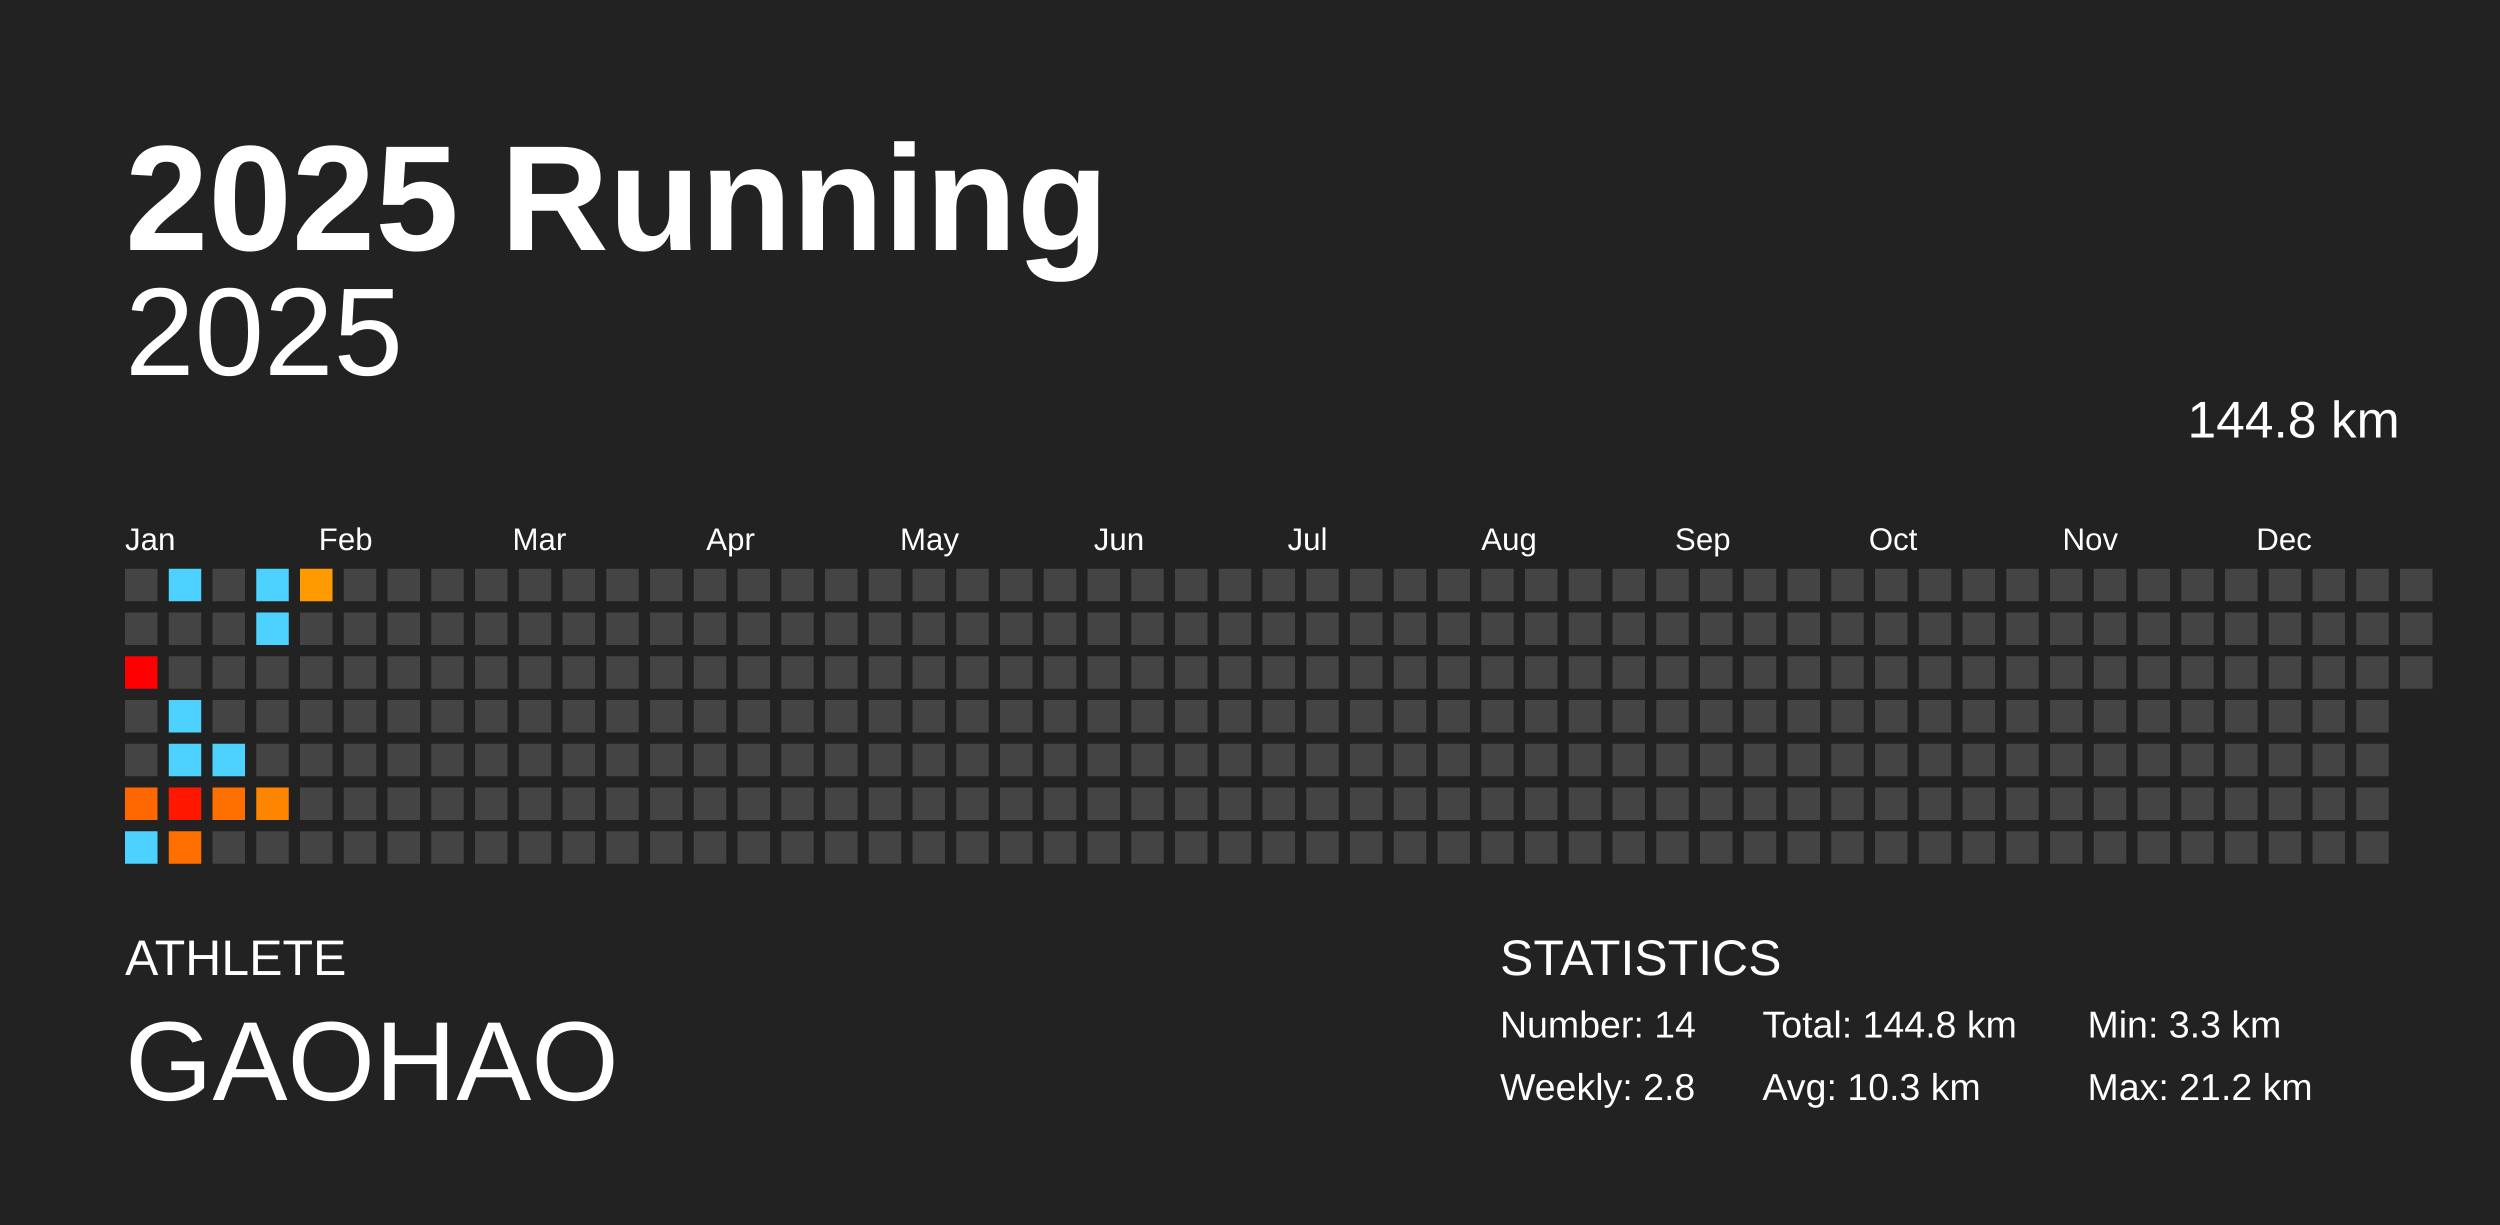
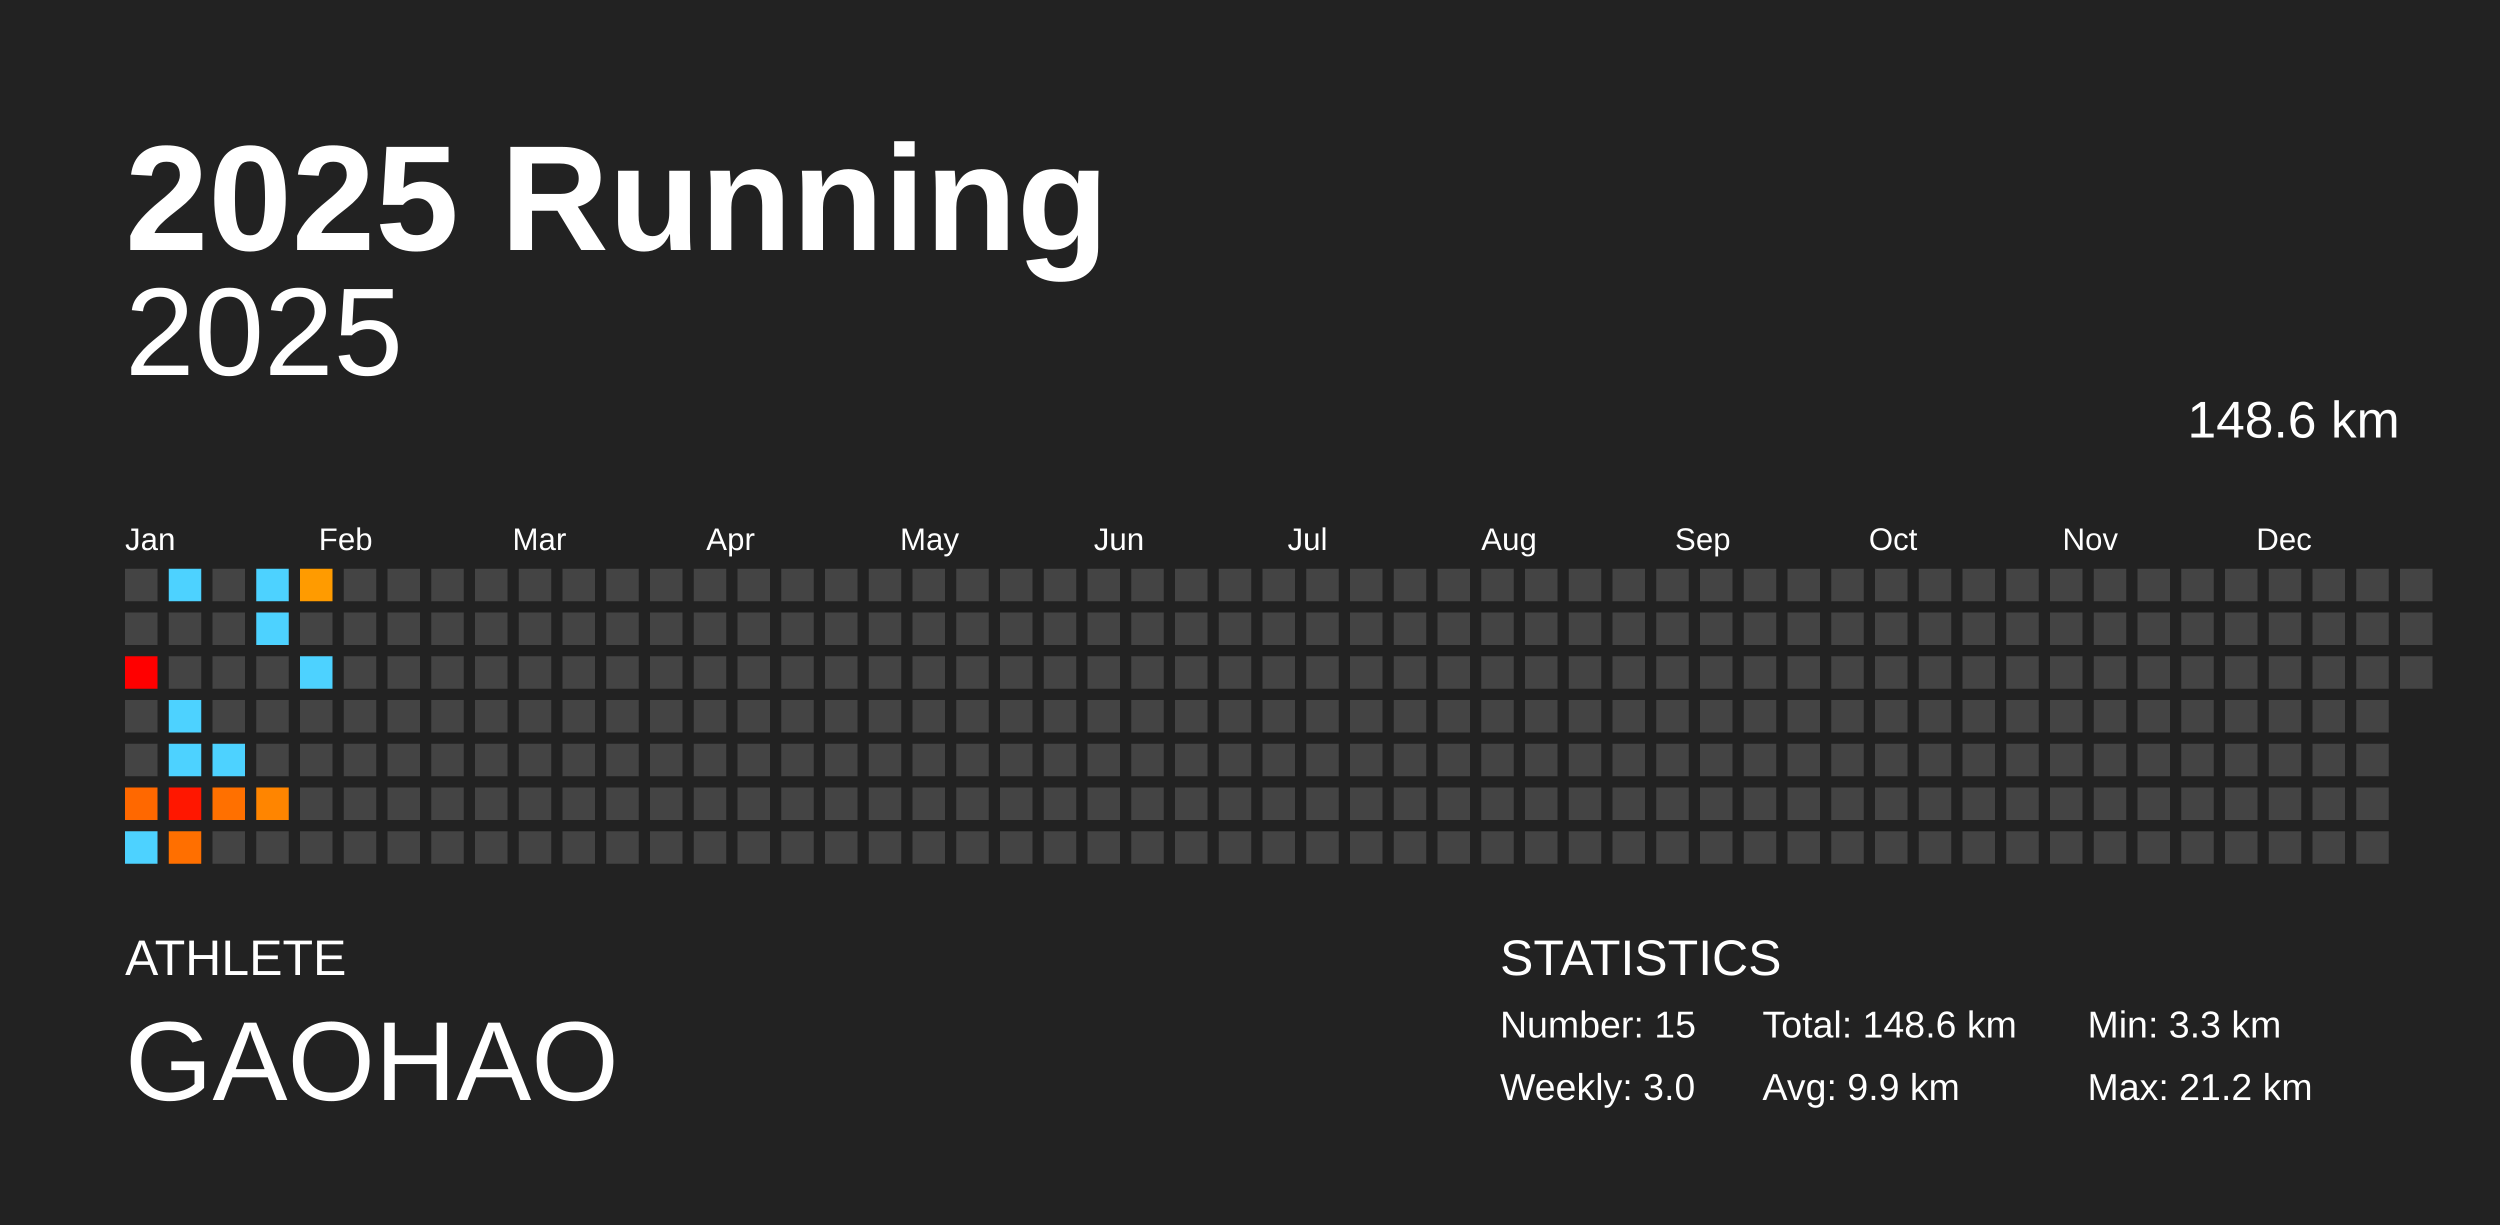
<svg xmlns="http://www.w3.org/2000/svg" baseProfile="full" height="98mm" version="1.1" viewBox="0,0,200,98" width="200mm">
  <defs />
  <rect fill="#222222" height="98" width="200" x="0" y="0" />
  <text fill="#FFFFFF" style="font-size:12px; font-family:Arial; font-weight:bold;" x="10" y="20">2025 Running</text>
  <text fill="#FFFFFF" style="font-size:4px; font-family:Arial" x="10" y="78">ATHLETE</text>
  <text fill="#FFFFFF" style="font-size:9px; font-family:Arial" x="10" y="88">GAOHAO</text>
  <text fill="#FFFFFF" style="font-size:4px; font-family:Arial" x="120" y="78">STATISTICS</text>
-   <text fill="#FFFFFF" style="font-size:3px; font-family:Arial" x="120" y="83">Number: 14</text>
-   <text fill="#FFFFFF" style="font-size:3px; font-family:Arial" x="120" y="88">Weekly: 2.8</text>
-   <text fill="#FFFFFF" style="font-size:3px; font-family:Arial" x="141" y="83">Total: 144.8 km</text>
-   <text fill="#FFFFFF" style="font-size:3px; font-family:Arial" x="141" y="88">Avg: 10.3 km</text>
+   <text fill="#FFFFFF" style="font-size:3px; font-family:Arial" x="120" y="83">Number: 15</text>
+   <text fill="#FFFFFF" style="font-size:3px; font-family:Arial" x="120" y="88">Weekly: 3.0</text>
+   <text fill="#FFFFFF" style="font-size:3px; font-family:Arial" x="141" y="83">Total: 148.6 km</text>
+   <text fill="#FFFFFF" style="font-size:3px; font-family:Arial" x="141" y="88">Avg: 9.9 km</text>
  <text fill="#FFFFFF" style="font-size:3px; font-family:Arial" x="167" y="83">Min: 3.3 km</text>
  <text fill="#FFFFFF" style="font-size:3px; font-family:Arial" x="167" y="88">Max: 21.2 km</text>
  <text alignment-baseline="hanging" fill="#FFFFFF" style="font-size:10.0px; font-family:Arial;" x="10" y="30">2025</text>
-   <text alignment-baseline="hanging" fill="#FFFFFF" style="font-size:4.125px; font-family:Arial;" x="175" y="35">144.8 km</text>
+   <text alignment-baseline="hanging" fill="#FFFFFF" style="font-size:4.125px; font-family:Arial;" x="175" y="35">148.6 km</text>
  <text fill="#FFFFFF" style="font-size:2.5px; font-family:Arial" x="10.0" y="44">Jan</text>
  <text fill="#FFFFFF" style="font-size:2.5px; font-family:Arial" x="25.5" y="44">Feb</text>
  <text fill="#FFFFFF" style="font-size:2.5px; font-family:Arial" x="41.0" y="44">Mar</text>
  <text fill="#FFFFFF" style="font-size:2.5px; font-family:Arial" x="56.5" y="44">Apr</text>
  <text fill="#FFFFFF" style="font-size:2.5px; font-family:Arial" x="72.0" y="44">May</text>
  <text fill="#FFFFFF" style="font-size:2.5px; font-family:Arial" x="87.5" y="44">Jun</text>
  <text fill="#FFFFFF" style="font-size:2.5px; font-family:Arial" x="103.0" y="44">Jul</text>
  <text fill="#FFFFFF" style="font-size:2.5px; font-family:Arial" x="118.5" y="44">Aug</text>
  <text fill="#FFFFFF" style="font-size:2.5px; font-family:Arial" x="134.0" y="44">Sep</text>
  <text fill="#FFFFFF" style="font-size:2.5px; font-family:Arial" x="149.5" y="44">Oct</text>
  <text fill="#FFFFFF" style="font-size:2.5px; font-family:Arial" x="165.0" y="44">Nov</text>
  <text fill="#FFFFFF" style="font-size:2.5px; font-family:Arial" x="180.5" y="44">Dec</text>
  <rect fill="#444444" height="2.6" width="2.6" x="10.0" y="45.5" />
  <rect fill="#444444" height="2.6" width="2.6" x="10.0" y="49.0" />
  <rect fill="red" height="2.6" width="2.6" x="10.0" y="52.5" />
  <rect fill="#444444" height="2.6" width="2.6" x="10.0" y="56.0" />
  <rect fill="#444444" height="2.6" width="2.6" x="10.0" y="59.5" />
  <rect fill="#ff6800" height="2.6" width="2.6" x="10.0" y="63.0" />
  <rect fill="#4dd2ff" height="2.6" width="2.6" x="10.0" y="66.5" />
  <rect fill="#4dd2ff" height="2.6" width="2.6" x="13.5" y="45.5" />
  <rect fill="#444444" height="2.6" width="2.6" x="13.5" y="49.0" />
  <rect fill="#444444" height="2.6" width="2.6" x="13.5" y="52.5" />
  <rect fill="#4dd2ff" height="2.6" width="2.6" x="13.5" y="56.0" />
  <rect fill="#4dd2ff" height="2.6" width="2.6" x="13.5" y="59.5" />
  <rect fill="#ff1700" height="2.6" width="2.6" x="13.5" y="63.0" />
  <rect fill="#ff6f00" height="2.6" width="2.6" x="13.5" y="66.5" />
  <rect fill="#444444" height="2.6" width="2.6" x="17.0" y="45.5" />
  <rect fill="#444444" height="2.6" width="2.6" x="17.0" y="49.0" />
  <rect fill="#444444" height="2.6" width="2.6" x="17.0" y="52.5" />
  <rect fill="#444444" height="2.6" width="2.6" x="17.0" y="56.0" />
  <rect fill="#4dd2ff" height="2.6" width="2.6" x="17.0" y="59.5" />
  <rect fill="#ff7000" height="2.6" width="2.6" x="17.0" y="63.0" />
  <rect fill="#444444" height="2.6" width="2.6" x="17.0" y="66.5" />
  <rect fill="#4dd2ff" height="2.6" width="2.6" x="20.5" y="45.5" />
  <rect fill="#4dd2ff" height="2.6" width="2.6" x="20.5" y="49.0" />
  <rect fill="#444444" height="2.6" width="2.6" x="20.5" y="52.5" />
  <rect fill="#444444" height="2.6" width="2.6" x="20.5" y="56.0" />
  <rect fill="#444444" height="2.6" width="2.6" x="20.5" y="59.5" />
  <rect fill="#ff8500" height="2.6" width="2.6" x="20.5" y="63.0" />
  <rect fill="#444444" height="2.6" width="2.6" x="20.5" y="66.5" />
  <rect fill="#ff9b00" height="2.6" width="2.6" x="24.0" y="45.5" />
  <rect fill="#444444" height="2.6" width="2.6" x="24.0" y="49.0" />
-   <rect fill="#444444" height="2.6" width="2.6" x="24.0" y="52.5" />
+   <rect fill="#4dd2ff" height="2.6" width="2.6" x="24.0" y="52.5" />
  <rect fill="#444444" height="2.6" width="2.6" x="24.0" y="56.0" />
  <rect fill="#444444" height="2.6" width="2.6" x="24.0" y="59.5" />
  <rect fill="#444444" height="2.6" width="2.6" x="24.0" y="63.0" />
  <rect fill="#444444" height="2.6" width="2.6" x="24.0" y="66.5" />
  <rect fill="#444444" height="2.6" width="2.6" x="27.5" y="45.5" />
  <rect fill="#444444" height="2.6" width="2.6" x="27.5" y="49.0" />
  <rect fill="#444444" height="2.6" width="2.6" x="27.5" y="52.5" />
  <rect fill="#444444" height="2.6" width="2.6" x="27.5" y="56.0" />
  <rect fill="#444444" height="2.6" width="2.6" x="27.5" y="59.5" />
  <rect fill="#444444" height="2.6" width="2.6" x="27.5" y="63.0" />
  <rect fill="#444444" height="2.6" width="2.6" x="27.5" y="66.5" />
  <rect fill="#444444" height="2.6" width="2.6" x="31.0" y="45.5" />
  <rect fill="#444444" height="2.6" width="2.6" x="31.0" y="49.0" />
  <rect fill="#444444" height="2.6" width="2.6" x="31.0" y="52.5" />
  <rect fill="#444444" height="2.6" width="2.6" x="31.0" y="56.0" />
  <rect fill="#444444" height="2.6" width="2.6" x="31.0" y="59.5" />
  <rect fill="#444444" height="2.6" width="2.6" x="31.0" y="63.0" />
  <rect fill="#444444" height="2.6" width="2.6" x="31.0" y="66.5" />
  <rect fill="#444444" height="2.6" width="2.6" x="34.5" y="45.5" />
  <rect fill="#444444" height="2.6" width="2.6" x="34.5" y="49.0" />
  <rect fill="#444444" height="2.6" width="2.6" x="34.5" y="52.5" />
  <rect fill="#444444" height="2.6" width="2.6" x="34.5" y="56.0" />
  <rect fill="#444444" height="2.6" width="2.6" x="34.5" y="59.5" />
  <rect fill="#444444" height="2.6" width="2.6" x="34.5" y="63.0" />
  <rect fill="#444444" height="2.6" width="2.6" x="34.5" y="66.5" />
  <rect fill="#444444" height="2.6" width="2.6" x="38.0" y="45.5" />
  <rect fill="#444444" height="2.6" width="2.6" x="38.0" y="49.0" />
  <rect fill="#444444" height="2.6" width="2.6" x="38.0" y="52.5" />
  <rect fill="#444444" height="2.6" width="2.6" x="38.0" y="56.0" />
  <rect fill="#444444" height="2.6" width="2.6" x="38.0" y="59.5" />
  <rect fill="#444444" height="2.6" width="2.6" x="38.0" y="63.0" />
  <rect fill="#444444" height="2.6" width="2.6" x="38.0" y="66.5" />
  <rect fill="#444444" height="2.6" width="2.6" x="41.5" y="45.5" />
  <rect fill="#444444" height="2.6" width="2.6" x="41.5" y="49.0" />
  <rect fill="#444444" height="2.6" width="2.6" x="41.5" y="52.5" />
  <rect fill="#444444" height="2.6" width="2.6" x="41.5" y="56.0" />
  <rect fill="#444444" height="2.6" width="2.6" x="41.5" y="59.5" />
  <rect fill="#444444" height="2.6" width="2.6" x="41.5" y="63.0" />
  <rect fill="#444444" height="2.6" width="2.6" x="41.5" y="66.5" />
  <rect fill="#444444" height="2.6" width="2.6" x="45.0" y="45.5" />
  <rect fill="#444444" height="2.6" width="2.6" x="45.0" y="49.0" />
  <rect fill="#444444" height="2.6" width="2.6" x="45.0" y="52.5" />
  <rect fill="#444444" height="2.6" width="2.6" x="45.0" y="56.0" />
  <rect fill="#444444" height="2.6" width="2.6" x="45.0" y="59.5" />
  <rect fill="#444444" height="2.6" width="2.6" x="45.0" y="63.0" />
  <rect fill="#444444" height="2.6" width="2.6" x="45.0" y="66.5" />
  <rect fill="#444444" height="2.6" width="2.6" x="48.5" y="45.5" />
  <rect fill="#444444" height="2.6" width="2.6" x="48.5" y="49.0" />
  <rect fill="#444444" height="2.6" width="2.6" x="48.5" y="52.5" />
  <rect fill="#444444" height="2.6" width="2.6" x="48.5" y="56.0" />
  <rect fill="#444444" height="2.6" width="2.6" x="48.5" y="59.5" />
  <rect fill="#444444" height="2.6" width="2.6" x="48.5" y="63.0" />
  <rect fill="#444444" height="2.6" width="2.6" x="48.5" y="66.5" />
  <rect fill="#444444" height="2.6" width="2.6" x="52.0" y="45.5" />
  <rect fill="#444444" height="2.6" width="2.6" x="52.0" y="49.0" />
  <rect fill="#444444" height="2.6" width="2.6" x="52.0" y="52.5" />
  <rect fill="#444444" height="2.6" width="2.6" x="52.0" y="56.0" />
  <rect fill="#444444" height="2.6" width="2.6" x="52.0" y="59.5" />
  <rect fill="#444444" height="2.6" width="2.6" x="52.0" y="63.0" />
  <rect fill="#444444" height="2.6" width="2.6" x="52.0" y="66.5" />
  <rect fill="#444444" height="2.6" width="2.6" x="55.5" y="45.5" />
  <rect fill="#444444" height="2.6" width="2.6" x="55.5" y="49.0" />
  <rect fill="#444444" height="2.6" width="2.6" x="55.5" y="52.5" />
  <rect fill="#444444" height="2.6" width="2.6" x="55.5" y="56.0" />
  <rect fill="#444444" height="2.6" width="2.6" x="55.5" y="59.5" />
  <rect fill="#444444" height="2.6" width="2.6" x="55.5" y="63.0" />
  <rect fill="#444444" height="2.6" width="2.6" x="55.5" y="66.5" />
  <rect fill="#444444" height="2.6" width="2.6" x="59.0" y="45.5" />
  <rect fill="#444444" height="2.6" width="2.6" x="59.0" y="49.0" />
  <rect fill="#444444" height="2.6" width="2.6" x="59.0" y="52.5" />
  <rect fill="#444444" height="2.6" width="2.6" x="59.0" y="56.0" />
  <rect fill="#444444" height="2.6" width="2.6" x="59.0" y="59.5" />
  <rect fill="#444444" height="2.6" width="2.6" x="59.0" y="63.0" />
  <rect fill="#444444" height="2.6" width="2.6" x="59.0" y="66.5" />
  <rect fill="#444444" height="2.6" width="2.6" x="62.5" y="45.5" />
  <rect fill="#444444" height="2.6" width="2.6" x="62.5" y="49.0" />
  <rect fill="#444444" height="2.6" width="2.6" x="62.5" y="52.5" />
  <rect fill="#444444" height="2.6" width="2.6" x="62.5" y="56.0" />
  <rect fill="#444444" height="2.6" width="2.6" x="62.5" y="59.5" />
  <rect fill="#444444" height="2.6" width="2.6" x="62.5" y="63.0" />
  <rect fill="#444444" height="2.6" width="2.6" x="62.5" y="66.5" />
  <rect fill="#444444" height="2.6" width="2.6" x="66.0" y="45.5" />
  <rect fill="#444444" height="2.6" width="2.6" x="66.0" y="49.0" />
  <rect fill="#444444" height="2.6" width="2.6" x="66.0" y="52.5" />
  <rect fill="#444444" height="2.6" width="2.6" x="66.0" y="56.0" />
  <rect fill="#444444" height="2.6" width="2.6" x="66.0" y="59.5" />
  <rect fill="#444444" height="2.6" width="2.6" x="66.0" y="63.0" />
  <rect fill="#444444" height="2.6" width="2.6" x="66.0" y="66.5" />
  <rect fill="#444444" height="2.6" width="2.6" x="69.5" y="45.5" />
  <rect fill="#444444" height="2.6" width="2.6" x="69.5" y="49.0" />
  <rect fill="#444444" height="2.6" width="2.6" x="69.5" y="52.5" />
  <rect fill="#444444" height="2.6" width="2.6" x="69.5" y="56.0" />
  <rect fill="#444444" height="2.6" width="2.6" x="69.5" y="59.5" />
  <rect fill="#444444" height="2.6" width="2.6" x="69.5" y="63.0" />
  <rect fill="#444444" height="2.6" width="2.6" x="69.5" y="66.5" />
  <rect fill="#444444" height="2.6" width="2.6" x="73.0" y="45.5" />
  <rect fill="#444444" height="2.6" width="2.6" x="73.0" y="49.0" />
  <rect fill="#444444" height="2.6" width="2.6" x="73.0" y="52.5" />
  <rect fill="#444444" height="2.6" width="2.6" x="73.0" y="56.0" />
  <rect fill="#444444" height="2.6" width="2.6" x="73.0" y="59.5" />
  <rect fill="#444444" height="2.6" width="2.6" x="73.0" y="63.0" />
  <rect fill="#444444" height="2.6" width="2.6" x="73.0" y="66.5" />
  <rect fill="#444444" height="2.6" width="2.6" x="76.5" y="45.5" />
  <rect fill="#444444" height="2.6" width="2.6" x="76.5" y="49.0" />
  <rect fill="#444444" height="2.6" width="2.6" x="76.5" y="52.5" />
  <rect fill="#444444" height="2.6" width="2.6" x="76.5" y="56.0" />
  <rect fill="#444444" height="2.6" width="2.6" x="76.5" y="59.5" />
  <rect fill="#444444" height="2.6" width="2.6" x="76.5" y="63.0" />
  <rect fill="#444444" height="2.6" width="2.6" x="76.5" y="66.5" />
  <rect fill="#444444" height="2.6" width="2.6" x="80.0" y="45.5" />
  <rect fill="#444444" height="2.6" width="2.6" x="80.0" y="49.0" />
  <rect fill="#444444" height="2.6" width="2.6" x="80.0" y="52.5" />
  <rect fill="#444444" height="2.6" width="2.6" x="80.0" y="56.0" />
  <rect fill="#444444" height="2.6" width="2.6" x="80.0" y="59.5" />
  <rect fill="#444444" height="2.6" width="2.6" x="80.0" y="63.0" />
  <rect fill="#444444" height="2.6" width="2.6" x="80.0" y="66.5" />
  <rect fill="#444444" height="2.6" width="2.6" x="83.5" y="45.5" />
  <rect fill="#444444" height="2.6" width="2.6" x="83.5" y="49.0" />
  <rect fill="#444444" height="2.6" width="2.6" x="83.5" y="52.5" />
  <rect fill="#444444" height="2.6" width="2.6" x="83.5" y="56.0" />
  <rect fill="#444444" height="2.6" width="2.6" x="83.5" y="59.5" />
  <rect fill="#444444" height="2.6" width="2.6" x="83.5" y="63.0" />
  <rect fill="#444444" height="2.6" width="2.6" x="83.5" y="66.5" />
  <rect fill="#444444" height="2.6" width="2.6" x="87.0" y="45.5" />
  <rect fill="#444444" height="2.6" width="2.6" x="87.0" y="49.0" />
  <rect fill="#444444" height="2.6" width="2.6" x="87.0" y="52.5" />
  <rect fill="#444444" height="2.6" width="2.6" x="87.0" y="56.0" />
  <rect fill="#444444" height="2.6" width="2.6" x="87.0" y="59.5" />
  <rect fill="#444444" height="2.6" width="2.6" x="87.0" y="63.0" />
  <rect fill="#444444" height="2.6" width="2.6" x="87.0" y="66.5" />
  <rect fill="#444444" height="2.6" width="2.6" x="90.5" y="45.5" />
  <rect fill="#444444" height="2.6" width="2.6" x="90.5" y="49.0" />
  <rect fill="#444444" height="2.6" width="2.6" x="90.5" y="52.5" />
  <rect fill="#444444" height="2.6" width="2.6" x="90.5" y="56.0" />
  <rect fill="#444444" height="2.6" width="2.6" x="90.5" y="59.5" />
  <rect fill="#444444" height="2.6" width="2.6" x="90.5" y="63.0" />
  <rect fill="#444444" height="2.6" width="2.6" x="90.5" y="66.5" />
  <rect fill="#444444" height="2.6" width="2.6" x="94.0" y="45.5" />
  <rect fill="#444444" height="2.6" width="2.6" x="94.0" y="49.0" />
  <rect fill="#444444" height="2.6" width="2.6" x="94.0" y="52.5" />
  <rect fill="#444444" height="2.6" width="2.6" x="94.0" y="56.0" />
  <rect fill="#444444" height="2.6" width="2.6" x="94.0" y="59.5" />
  <rect fill="#444444" height="2.6" width="2.6" x="94.0" y="63.0" />
  <rect fill="#444444" height="2.6" width="2.6" x="94.0" y="66.5" />
  <rect fill="#444444" height="2.6" width="2.6" x="97.5" y="45.5" />
  <rect fill="#444444" height="2.6" width="2.6" x="97.5" y="49.0" />
  <rect fill="#444444" height="2.6" width="2.6" x="97.5" y="52.5" />
  <rect fill="#444444" height="2.6" width="2.6" x="97.5" y="56.0" />
  <rect fill="#444444" height="2.6" width="2.6" x="97.5" y="59.5" />
  <rect fill="#444444" height="2.6" width="2.6" x="97.5" y="63.0" />
  <rect fill="#444444" height="2.6" width="2.6" x="97.5" y="66.5" />
  <rect fill="#444444" height="2.6" width="2.6" x="101.0" y="45.5" />
  <rect fill="#444444" height="2.6" width="2.6" x="101.0" y="49.0" />
  <rect fill="#444444" height="2.6" width="2.6" x="101.0" y="52.5" />
  <rect fill="#444444" height="2.6" width="2.6" x="101.0" y="56.0" />
  <rect fill="#444444" height="2.6" width="2.6" x="101.0" y="59.5" />
  <rect fill="#444444" height="2.6" width="2.6" x="101.0" y="63.0" />
  <rect fill="#444444" height="2.6" width="2.6" x="101.0" y="66.5" />
  <rect fill="#444444" height="2.6" width="2.6" x="104.5" y="45.5" />
  <rect fill="#444444" height="2.6" width="2.6" x="104.5" y="49.0" />
  <rect fill="#444444" height="2.6" width="2.6" x="104.5" y="52.5" />
  <rect fill="#444444" height="2.6" width="2.6" x="104.5" y="56.0" />
  <rect fill="#444444" height="2.6" width="2.6" x="104.5" y="59.5" />
  <rect fill="#444444" height="2.6" width="2.6" x="104.5" y="63.0" />
  <rect fill="#444444" height="2.6" width="2.6" x="104.5" y="66.5" />
  <rect fill="#444444" height="2.6" width="2.6" x="108.0" y="45.5" />
  <rect fill="#444444" height="2.6" width="2.6" x="108.0" y="49.0" />
  <rect fill="#444444" height="2.6" width="2.6" x="108.0" y="52.5" />
  <rect fill="#444444" height="2.6" width="2.6" x="108.0" y="56.0" />
  <rect fill="#444444" height="2.6" width="2.6" x="108.0" y="59.5" />
  <rect fill="#444444" height="2.6" width="2.6" x="108.0" y="63.0" />
  <rect fill="#444444" height="2.6" width="2.6" x="108.0" y="66.5" />
  <rect fill="#444444" height="2.6" width="2.6" x="111.5" y="45.5" />
  <rect fill="#444444" height="2.6" width="2.6" x="111.5" y="49.0" />
  <rect fill="#444444" height="2.6" width="2.6" x="111.5" y="52.5" />
  <rect fill="#444444" height="2.6" width="2.6" x="111.5" y="56.0" />
  <rect fill="#444444" height="2.6" width="2.6" x="111.5" y="59.5" />
  <rect fill="#444444" height="2.6" width="2.6" x="111.5" y="63.0" />
  <rect fill="#444444" height="2.6" width="2.6" x="111.5" y="66.5" />
  <rect fill="#444444" height="2.6" width="2.6" x="115.0" y="45.5" />
  <rect fill="#444444" height="2.6" width="2.6" x="115.0" y="49.0" />
  <rect fill="#444444" height="2.6" width="2.6" x="115.0" y="52.5" />
  <rect fill="#444444" height="2.6" width="2.6" x="115.0" y="56.0" />
  <rect fill="#444444" height="2.6" width="2.6" x="115.0" y="59.5" />
  <rect fill="#444444" height="2.6" width="2.6" x="115.0" y="63.0" />
  <rect fill="#444444" height="2.6" width="2.6" x="115.0" y="66.5" />
  <rect fill="#444444" height="2.6" width="2.6" x="118.5" y="45.5" />
  <rect fill="#444444" height="2.6" width="2.6" x="118.5" y="49.0" />
  <rect fill="#444444" height="2.6" width="2.6" x="118.5" y="52.5" />
  <rect fill="#444444" height="2.6" width="2.6" x="118.5" y="56.0" />
  <rect fill="#444444" height="2.6" width="2.6" x="118.5" y="59.5" />
  <rect fill="#444444" height="2.6" width="2.6" x="118.5" y="63.0" />
  <rect fill="#444444" height="2.6" width="2.6" x="118.5" y="66.5" />
  <rect fill="#444444" height="2.6" width="2.6" x="122.0" y="45.5" />
  <rect fill="#444444" height="2.6" width="2.6" x="122.0" y="49.0" />
  <rect fill="#444444" height="2.6" width="2.6" x="122.0" y="52.5" />
  <rect fill="#444444" height="2.6" width="2.6" x="122.0" y="56.0" />
  <rect fill="#444444" height="2.6" width="2.6" x="122.0" y="59.5" />
  <rect fill="#444444" height="2.6" width="2.6" x="122.0" y="63.0" />
  <rect fill="#444444" height="2.6" width="2.6" x="122.0" y="66.5" />
  <rect fill="#444444" height="2.6" width="2.6" x="125.5" y="45.5" />
  <rect fill="#444444" height="2.6" width="2.6" x="125.5" y="49.0" />
  <rect fill="#444444" height="2.6" width="2.6" x="125.5" y="52.5" />
  <rect fill="#444444" height="2.6" width="2.6" x="125.5" y="56.0" />
  <rect fill="#444444" height="2.6" width="2.6" x="125.5" y="59.5" />
  <rect fill="#444444" height="2.6" width="2.6" x="125.5" y="63.0" />
  <rect fill="#444444" height="2.6" width="2.6" x="125.5" y="66.5" />
  <rect fill="#444444" height="2.6" width="2.6" x="129.0" y="45.5" />
  <rect fill="#444444" height="2.6" width="2.6" x="129.0" y="49.0" />
  <rect fill="#444444" height="2.6" width="2.6" x="129.0" y="52.5" />
  <rect fill="#444444" height="2.6" width="2.6" x="129.0" y="56.0" />
  <rect fill="#444444" height="2.6" width="2.6" x="129.0" y="59.5" />
  <rect fill="#444444" height="2.6" width="2.6" x="129.0" y="63.0" />
  <rect fill="#444444" height="2.6" width="2.6" x="129.0" y="66.5" />
  <rect fill="#444444" height="2.6" width="2.6" x="132.5" y="45.5" />
  <rect fill="#444444" height="2.6" width="2.6" x="132.5" y="49.0" />
  <rect fill="#444444" height="2.6" width="2.6" x="132.5" y="52.5" />
  <rect fill="#444444" height="2.6" width="2.6" x="132.5" y="56.0" />
  <rect fill="#444444" height="2.6" width="2.6" x="132.5" y="59.5" />
  <rect fill="#444444" height="2.6" width="2.6" x="132.5" y="63.0" />
  <rect fill="#444444" height="2.6" width="2.6" x="132.5" y="66.5" />
  <rect fill="#444444" height="2.6" width="2.6" x="136.0" y="45.5" />
  <rect fill="#444444" height="2.6" width="2.6" x="136.0" y="49.0" />
  <rect fill="#444444" height="2.6" width="2.6" x="136.0" y="52.5" />
  <rect fill="#444444" height="2.6" width="2.6" x="136.0" y="56.0" />
  <rect fill="#444444" height="2.6" width="2.6" x="136.0" y="59.5" />
  <rect fill="#444444" height="2.6" width="2.6" x="136.0" y="63.0" />
  <rect fill="#444444" height="2.6" width="2.6" x="136.0" y="66.5" />
  <rect fill="#444444" height="2.6" width="2.6" x="139.5" y="45.5" />
  <rect fill="#444444" height="2.6" width="2.6" x="139.5" y="49.0" />
  <rect fill="#444444" height="2.6" width="2.6" x="139.5" y="52.5" />
  <rect fill="#444444" height="2.6" width="2.6" x="139.5" y="56.0" />
  <rect fill="#444444" height="2.6" width="2.6" x="139.5" y="59.5" />
  <rect fill="#444444" height="2.6" width="2.6" x="139.5" y="63.0" />
  <rect fill="#444444" height="2.6" width="2.6" x="139.5" y="66.5" />
  <rect fill="#444444" height="2.6" width="2.6" x="143.0" y="45.5" />
  <rect fill="#444444" height="2.6" width="2.6" x="143.0" y="49.0" />
  <rect fill="#444444" height="2.6" width="2.6" x="143.0" y="52.5" />
  <rect fill="#444444" height="2.6" width="2.6" x="143.0" y="56.0" />
  <rect fill="#444444" height="2.6" width="2.6" x="143.0" y="59.5" />
  <rect fill="#444444" height="2.6" width="2.6" x="143.0" y="63.0" />
  <rect fill="#444444" height="2.6" width="2.6" x="143.0" y="66.5" />
  <rect fill="#444444" height="2.6" width="2.6" x="146.5" y="45.5" />
  <rect fill="#444444" height="2.6" width="2.6" x="146.5" y="49.0" />
  <rect fill="#444444" height="2.6" width="2.6" x="146.5" y="52.5" />
  <rect fill="#444444" height="2.6" width="2.6" x="146.5" y="56.0" />
  <rect fill="#444444" height="2.6" width="2.6" x="146.5" y="59.5" />
  <rect fill="#444444" height="2.6" width="2.6" x="146.5" y="63.0" />
  <rect fill="#444444" height="2.6" width="2.6" x="146.5" y="66.5" />
  <rect fill="#444444" height="2.6" width="2.6" x="150.0" y="45.5" />
  <rect fill="#444444" height="2.6" width="2.6" x="150.0" y="49.0" />
  <rect fill="#444444" height="2.6" width="2.6" x="150.0" y="52.5" />
  <rect fill="#444444" height="2.6" width="2.6" x="150.0" y="56.0" />
  <rect fill="#444444" height="2.6" width="2.6" x="150.0" y="59.5" />
  <rect fill="#444444" height="2.6" width="2.6" x="150.0" y="63.0" />
  <rect fill="#444444" height="2.6" width="2.6" x="150.0" y="66.5" />
  <rect fill="#444444" height="2.6" width="2.6" x="153.5" y="45.5" />
  <rect fill="#444444" height="2.6" width="2.6" x="153.5" y="49.0" />
  <rect fill="#444444" height="2.6" width="2.6" x="153.5" y="52.5" />
  <rect fill="#444444" height="2.6" width="2.6" x="153.5" y="56.0" />
  <rect fill="#444444" height="2.6" width="2.6" x="153.5" y="59.5" />
  <rect fill="#444444" height="2.6" width="2.6" x="153.5" y="63.0" />
  <rect fill="#444444" height="2.6" width="2.6" x="153.5" y="66.5" />
  <rect fill="#444444" height="2.6" width="2.6" x="157.0" y="45.5" />
  <rect fill="#444444" height="2.6" width="2.6" x="157.0" y="49.0" />
  <rect fill="#444444" height="2.6" width="2.6" x="157.0" y="52.5" />
  <rect fill="#444444" height="2.6" width="2.6" x="157.0" y="56.0" />
  <rect fill="#444444" height="2.6" width="2.6" x="157.0" y="59.5" />
  <rect fill="#444444" height="2.6" width="2.6" x="157.0" y="63.0" />
  <rect fill="#444444" height="2.6" width="2.6" x="157.0" y="66.5" />
  <rect fill="#444444" height="2.6" width="2.6" x="160.5" y="45.5" />
  <rect fill="#444444" height="2.6" width="2.6" x="160.5" y="49.0" />
  <rect fill="#444444" height="2.6" width="2.6" x="160.5" y="52.5" />
  <rect fill="#444444" height="2.6" width="2.6" x="160.5" y="56.0" />
  <rect fill="#444444" height="2.6" width="2.6" x="160.5" y="59.5" />
  <rect fill="#444444" height="2.6" width="2.6" x="160.5" y="63.0" />
  <rect fill="#444444" height="2.6" width="2.6" x="160.5" y="66.5" />
  <rect fill="#444444" height="2.6" width="2.6" x="164.0" y="45.5" />
  <rect fill="#444444" height="2.6" width="2.6" x="164.0" y="49.0" />
  <rect fill="#444444" height="2.6" width="2.6" x="164.0" y="52.5" />
  <rect fill="#444444" height="2.6" width="2.6" x="164.0" y="56.0" />
  <rect fill="#444444" height="2.6" width="2.6" x="164.0" y="59.5" />
  <rect fill="#444444" height="2.6" width="2.6" x="164.0" y="63.0" />
  <rect fill="#444444" height="2.6" width="2.6" x="164.0" y="66.5" />
  <rect fill="#444444" height="2.6" width="2.6" x="167.5" y="45.5" />
  <rect fill="#444444" height="2.6" width="2.6" x="167.5" y="49.0" />
  <rect fill="#444444" height="2.6" width="2.6" x="167.5" y="52.5" />
  <rect fill="#444444" height="2.6" width="2.6" x="167.5" y="56.0" />
  <rect fill="#444444" height="2.6" width="2.6" x="167.5" y="59.5" />
  <rect fill="#444444" height="2.6" width="2.6" x="167.5" y="63.0" />
  <rect fill="#444444" height="2.6" width="2.6" x="167.5" y="66.5" />
  <rect fill="#444444" height="2.6" width="2.6" x="171.0" y="45.5" />
  <rect fill="#444444" height="2.6" width="2.6" x="171.0" y="49.0" />
  <rect fill="#444444" height="2.6" width="2.6" x="171.0" y="52.5" />
  <rect fill="#444444" height="2.6" width="2.6" x="171.0" y="56.0" />
  <rect fill="#444444" height="2.6" width="2.6" x="171.0" y="59.5" />
  <rect fill="#444444" height="2.6" width="2.6" x="171.0" y="63.0" />
  <rect fill="#444444" height="2.6" width="2.6" x="171.0" y="66.5" />
  <rect fill="#444444" height="2.6" width="2.6" x="174.5" y="45.5" />
  <rect fill="#444444" height="2.6" width="2.6" x="174.5" y="49.0" />
  <rect fill="#444444" height="2.6" width="2.6" x="174.5" y="52.5" />
  <rect fill="#444444" height="2.6" width="2.6" x="174.5" y="56.0" />
  <rect fill="#444444" height="2.6" width="2.6" x="174.5" y="59.5" />
  <rect fill="#444444" height="2.6" width="2.6" x="174.5" y="63.0" />
  <rect fill="#444444" height="2.6" width="2.6" x="174.5" y="66.5" />
  <rect fill="#444444" height="2.6" width="2.6" x="178.0" y="45.5" />
  <rect fill="#444444" height="2.6" width="2.6" x="178.0" y="49.0" />
  <rect fill="#444444" height="2.6" width="2.6" x="178.0" y="52.5" />
  <rect fill="#444444" height="2.6" width="2.6" x="178.0" y="56.0" />
  <rect fill="#444444" height="2.6" width="2.6" x="178.0" y="59.5" />
  <rect fill="#444444" height="2.6" width="2.6" x="178.0" y="63.0" />
  <rect fill="#444444" height="2.6" width="2.6" x="178.0" y="66.5" />
  <rect fill="#444444" height="2.6" width="2.6" x="181.5" y="45.5" />
  <rect fill="#444444" height="2.6" width="2.6" x="181.5" y="49.0" />
  <rect fill="#444444" height="2.6" width="2.6" x="181.5" y="52.5" />
  <rect fill="#444444" height="2.6" width="2.6" x="181.5" y="56.0" />
  <rect fill="#444444" height="2.6" width="2.6" x="181.5" y="59.5" />
  <rect fill="#444444" height="2.6" width="2.6" x="181.5" y="63.0" />
  <rect fill="#444444" height="2.6" width="2.6" x="181.5" y="66.5" />
  <rect fill="#444444" height="2.6" width="2.6" x="185.0" y="45.5" />
  <rect fill="#444444" height="2.6" width="2.6" x="185.0" y="49.0" />
  <rect fill="#444444" height="2.6" width="2.6" x="185.0" y="52.5" />
  <rect fill="#444444" height="2.6" width="2.6" x="185.0" y="56.0" />
  <rect fill="#444444" height="2.6" width="2.6" x="185.0" y="59.5" />
  <rect fill="#444444" height="2.6" width="2.6" x="185.0" y="63.0" />
  <rect fill="#444444" height="2.6" width="2.6" x="185.0" y="66.5" />
  <rect fill="#444444" height="2.6" width="2.6" x="188.5" y="45.5" />
  <rect fill="#444444" height="2.6" width="2.6" x="188.5" y="49.0" />
  <rect fill="#444444" height="2.6" width="2.6" x="188.5" y="52.5" />
  <rect fill="#444444" height="2.6" width="2.6" x="188.5" y="56.0" />
  <rect fill="#444444" height="2.6" width="2.6" x="188.5" y="59.5" />
  <rect fill="#444444" height="2.6" width="2.6" x="188.5" y="63.0" />
  <rect fill="#444444" height="2.6" width="2.6" x="188.5" y="66.5" />
  <rect fill="#444444" height="2.6" width="2.6" x="192.0" y="45.5" />
  <rect fill="#444444" height="2.6" width="2.6" x="192.0" y="49.0" />
  <rect fill="#444444" height="2.6" width="2.6" x="192.0" y="52.5" />
</svg>
